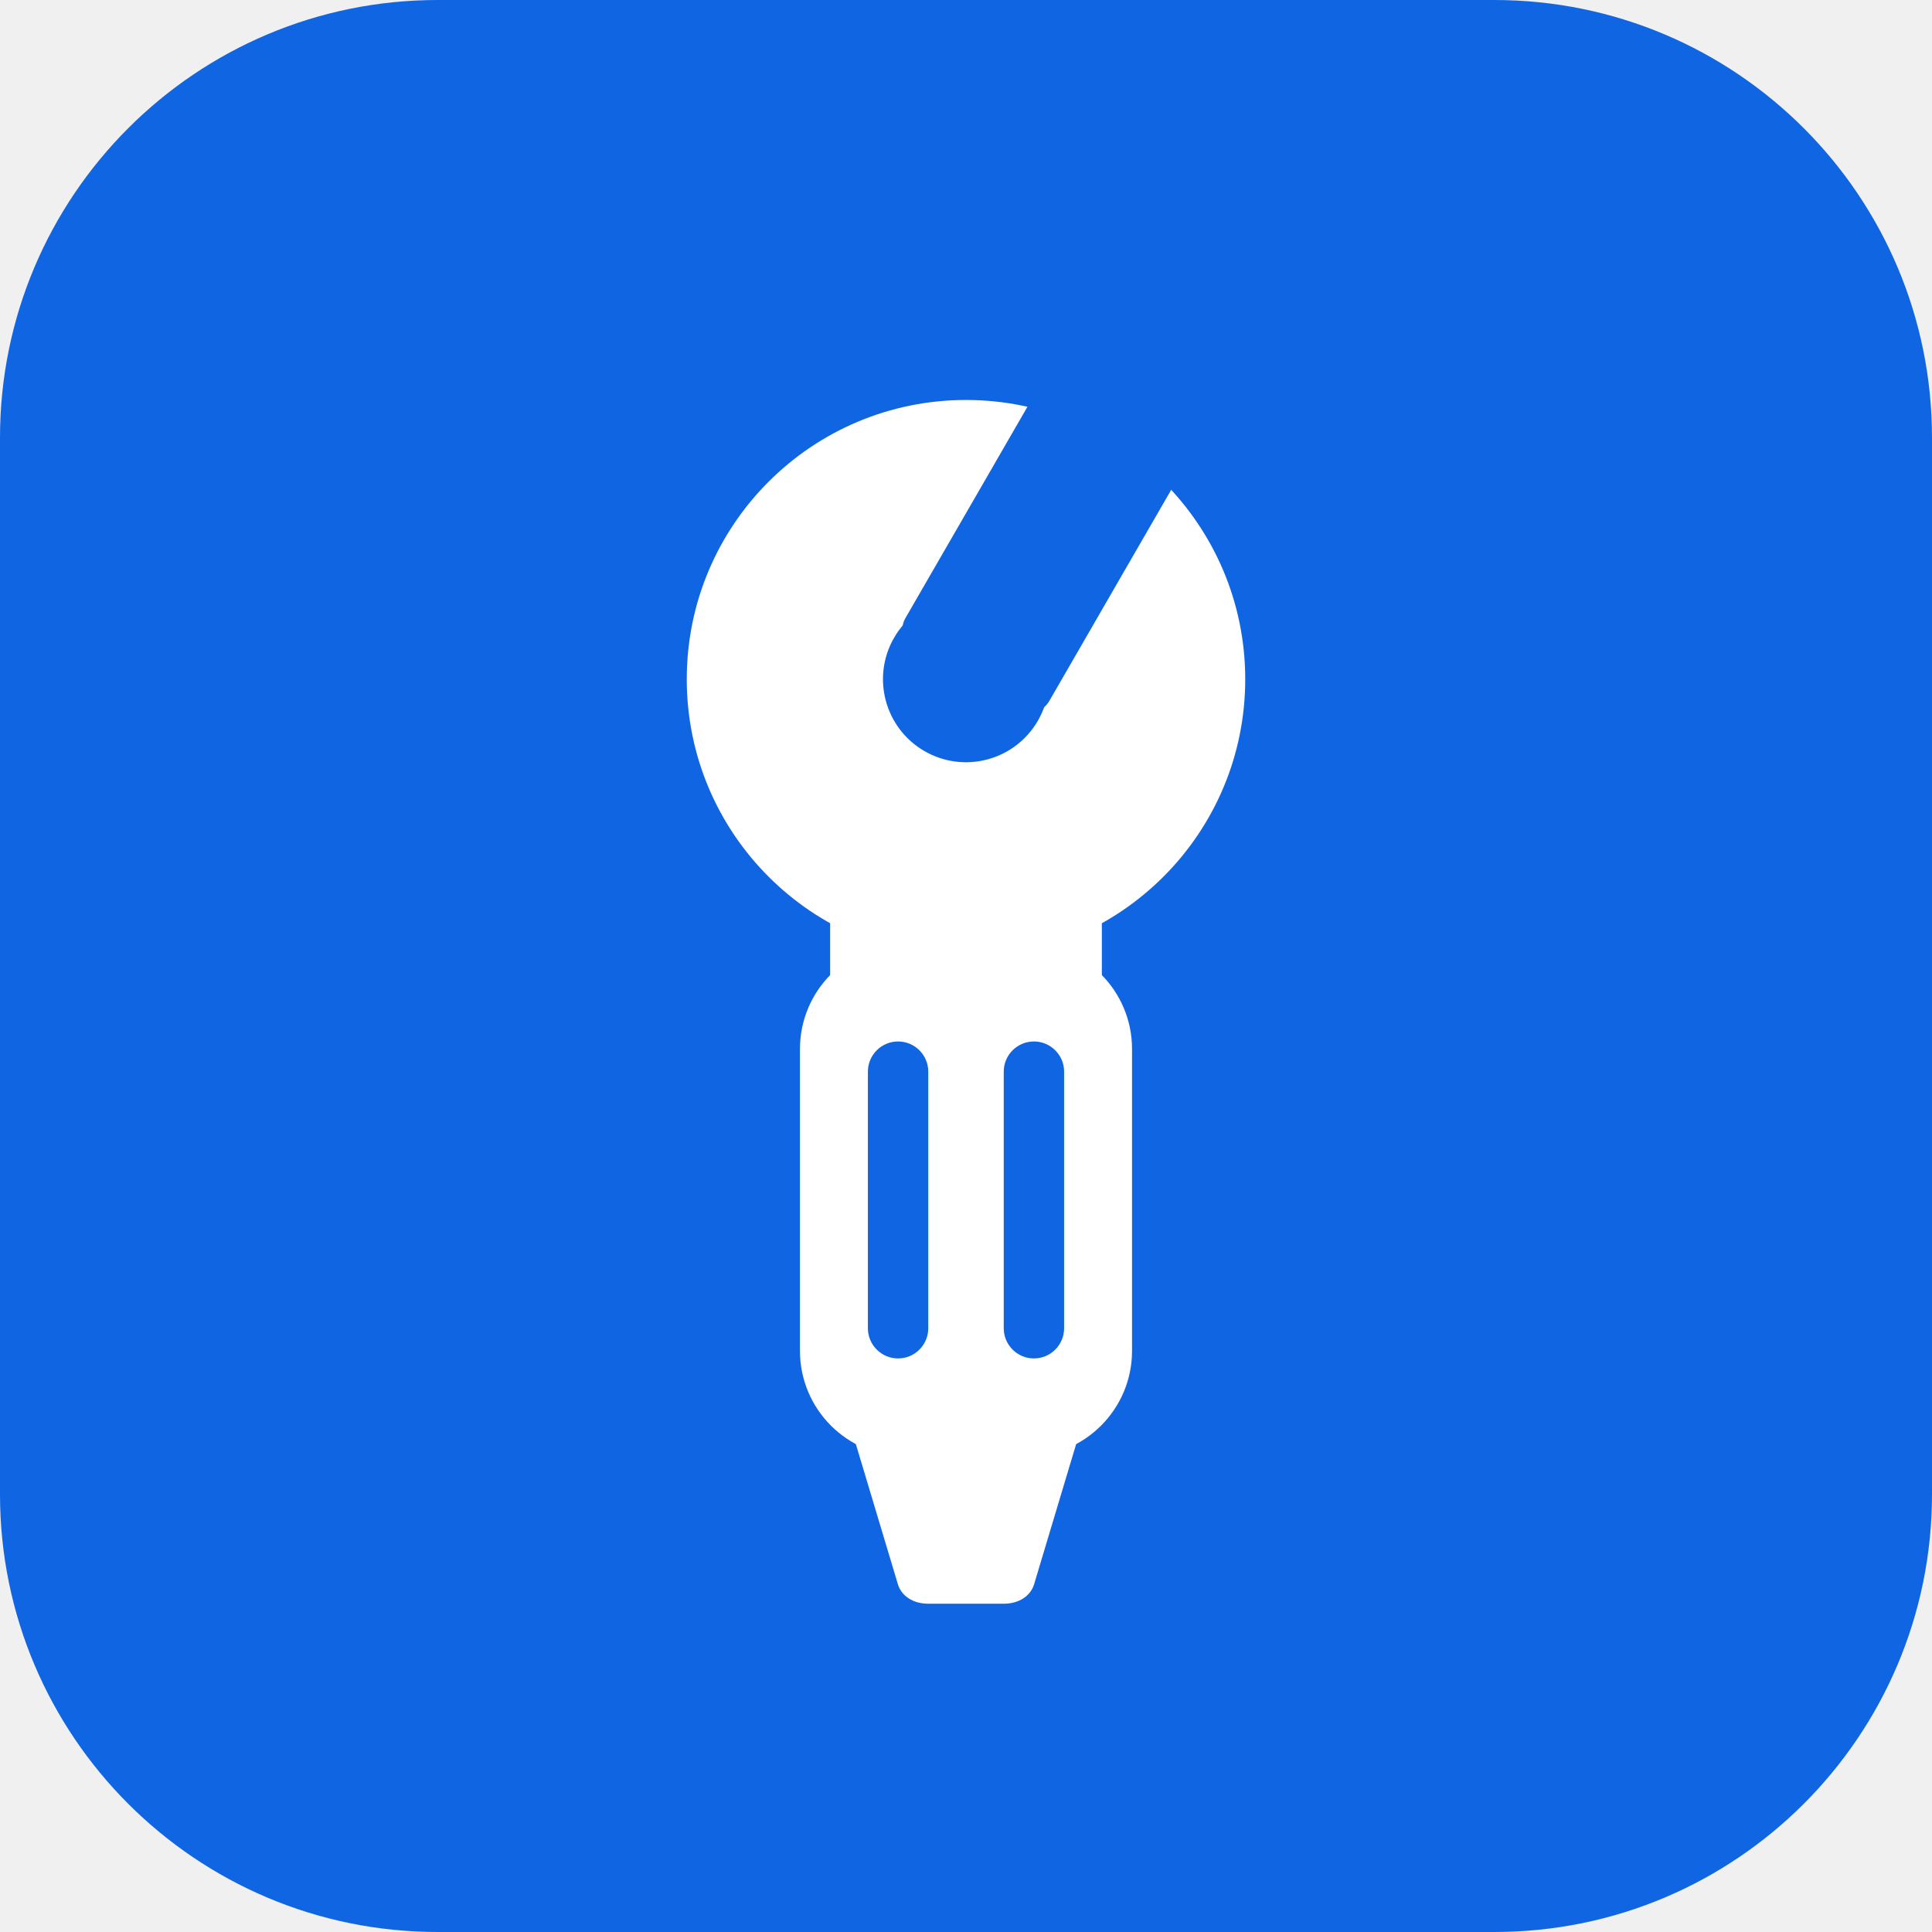
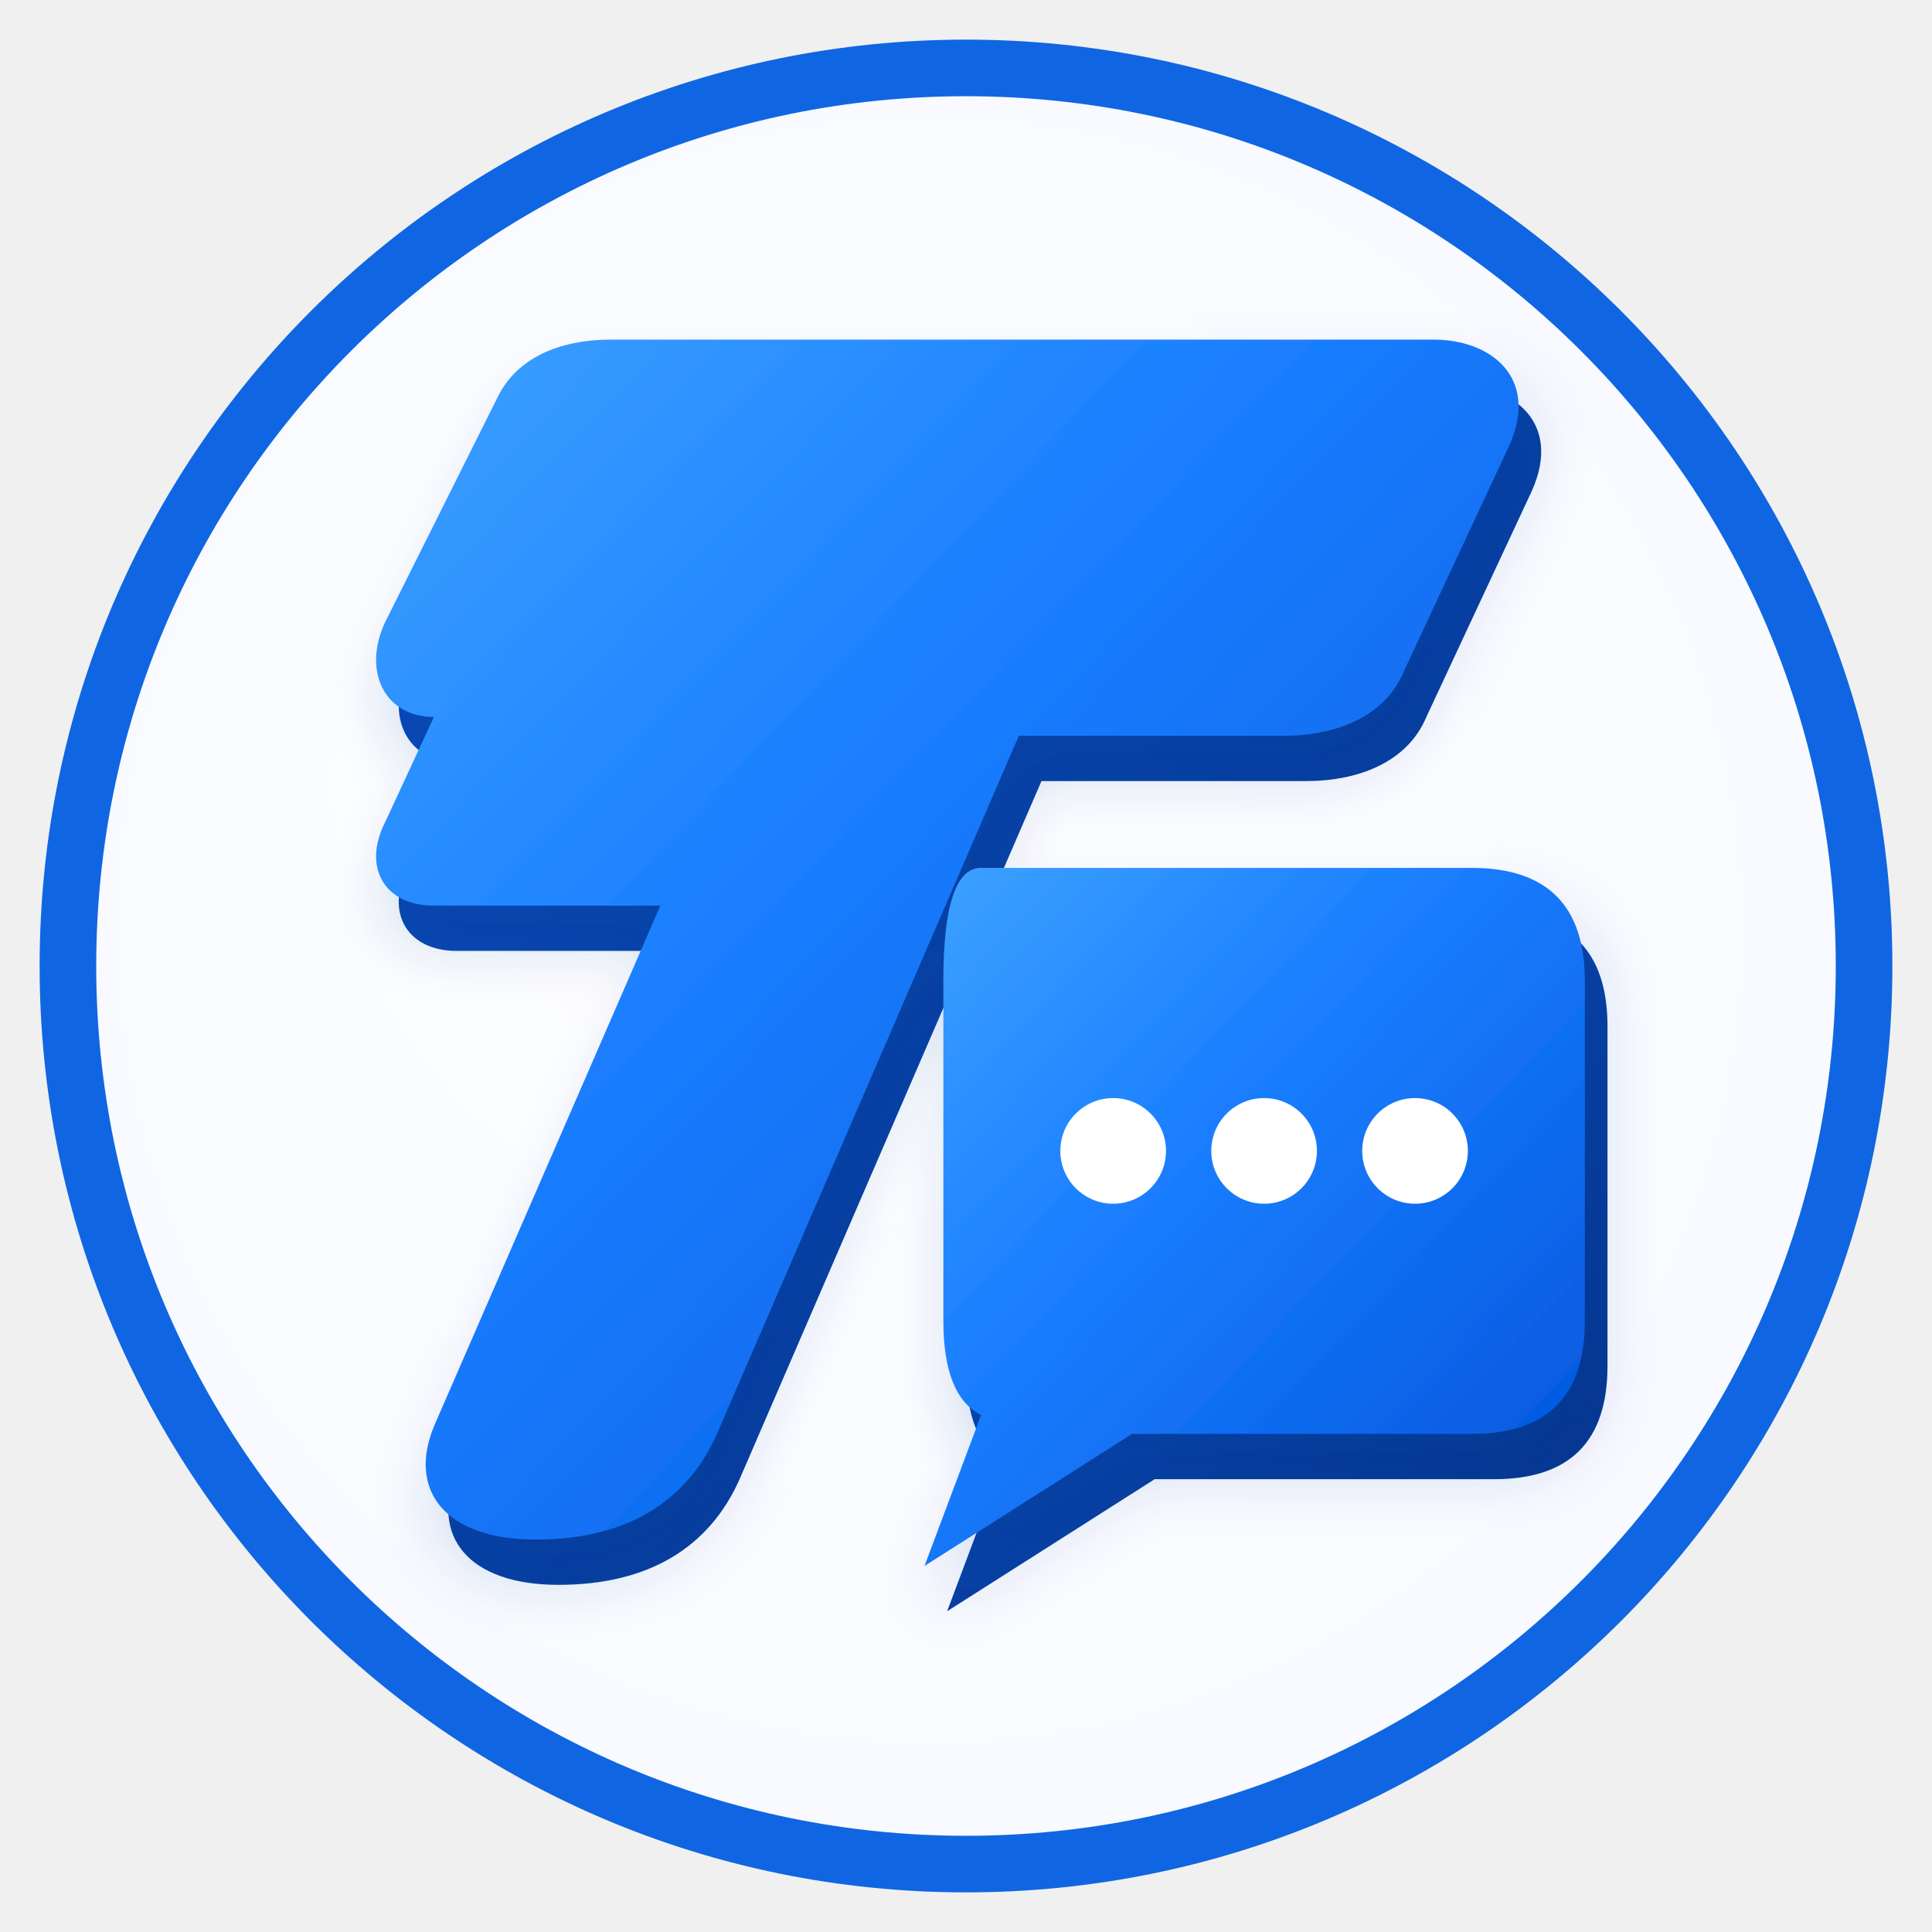
- <svg xmlns="http://www.w3.org/2000/svg" width="512" height="512" viewBox="0 0 512 512" fill="none">
-   <rect width="512" height="512" rx="116" fill="#1066e2" />
-   <circle cx="256" cy="180" r="74" fill="#ffffff" />
-   <rect x="220" y="220" width="72" height="40" fill="#ffffff" />
-   <rect x="212" y="250" width="88" height="136" rx="28" fill="#ffffff" />
-   <path d="M 226,380 L 286,380 L 274,420 C 273,423 270,425 266,425 L 246,425 C 242,425 239,423 238,420 Z" fill="#ffffff" />
-   <g transform="rotate(30, 256, 180)">
-     <rect x="234" y="90" width="44" height="90" rx="6" fill="#1066e2" />
-     <circle cx="256" cy="180" r="22" fill="#1066e2" />
+ <svg xmlns="http://www.w3.org/2000/svg" viewBox="0 0 512 512" width="100%" height="100%">
+   <defs>
+     <radialGradient id="bg_grad" cx="50%" cy="50%" r="50%" fx="30%" fy="30%">
+       <stop offset="0%" stop-color="#ffffff" />
+       <stop offset="100%" stop-color="#f8faff" />
+     </radialGradient>
+     <linearGradient id="brand_grad" x1="0%" y1="0%" x2="100%" y2="100%">
+       <stop offset="0%" stop-color="#3da2ff" />
+       <stop offset="40%" stop-color="#1a7eff" />
+       <stop offset="100%" stop-color="#0052d9" />
+     </linearGradient>
+     <linearGradient id="shadow_grad" x1="0%" y1="0%" x2="100%" y2="100%">
+       <stop offset="0%" stop-color="#0a4dbd" />
+       <stop offset="100%" stop-color="#05338a" />
+     </linearGradient>
+     <filter id="drop_shadow" x="-10%" y="-10%" width="130%" height="130%">
+       <feDropShadow dx="3" dy="10" stdDeviation="8" flood-color="#0a3fa0" flood-opacity="0.18" />
+     </filter>
+   </defs>
+   <circle cx="256" cy="256" r="238" fill="url(#bg_grad)" stroke="#1066e2" stroke-width="15" />
+   <g transform="translate(6, 12)">
+     <path d="M 115 190               C 102 190, 96 178, 102 165               L 132 105               C 137 95, 148 90, 162 90               L 380 90               C 395 90, 408 100, 400 118               L 372 178               C 367 190, 354 195, 340 195               L 270 195               L 190 380               C 182 398, 166 408, 142 408               C 118 408, 108 395, 115 378               L 175 240               L 115 240               C 102 240, 96 230, 102 218               L 115 190 Z" fill="url(#shadow_grad)" />
+     <path d="M 260 230               L 390 230               Q 420 230, 420 260               L 420 350               Q 420 380, 390 380               L 300 380               L 245 415               L 260 375               Q 250 370, 250 350               L 250 260               Q 250 230, 260 230 Z" fill="url(#shadow_grad)" />
  </g>
-   <rect x="230" y="276" width="16" height="84" rx="8" fill="#1066e2" />
-   <rect x="266" y="276" width="16" height="84" rx="8" fill="#1066e2" />
+   <g filter="url(#drop_shadow)">
+     <path d="M 115 190               C 102 190, 96 178, 102 165               L 132 105               C 137 95, 148 90, 162 90               L 380 90               C 395 90, 408 100, 400 118               L 372 178               C 367 190, 354 195, 340 195               L 270 195               L 190 380               C 182 398, 166 408, 142 408               C 118 408, 108 395, 115 378               L 175 240               L 115 240               C 102 240, 96 230, 102 218               L 115 190 Z" fill="url(#brand_grad)" />
+     <path d="M 260 230               L 390 230               Q 420 230, 420 260               L 420 350               Q 420 380, 390 380               L 300 380               L 245 415               L 260 375               Q 250 370, 250 350               L 250 260               Q 250 230, 260 230 Z" fill="url(#brand_grad)" />
+     <circle cx="295" cy="305" r="14" fill="#ffffff" />
+     <circle cx="335" cy="305" r="14" fill="#ffffff" />
+     <circle cx="375" cy="305" r="14" fill="#ffffff" />
+   </g>
</svg>
